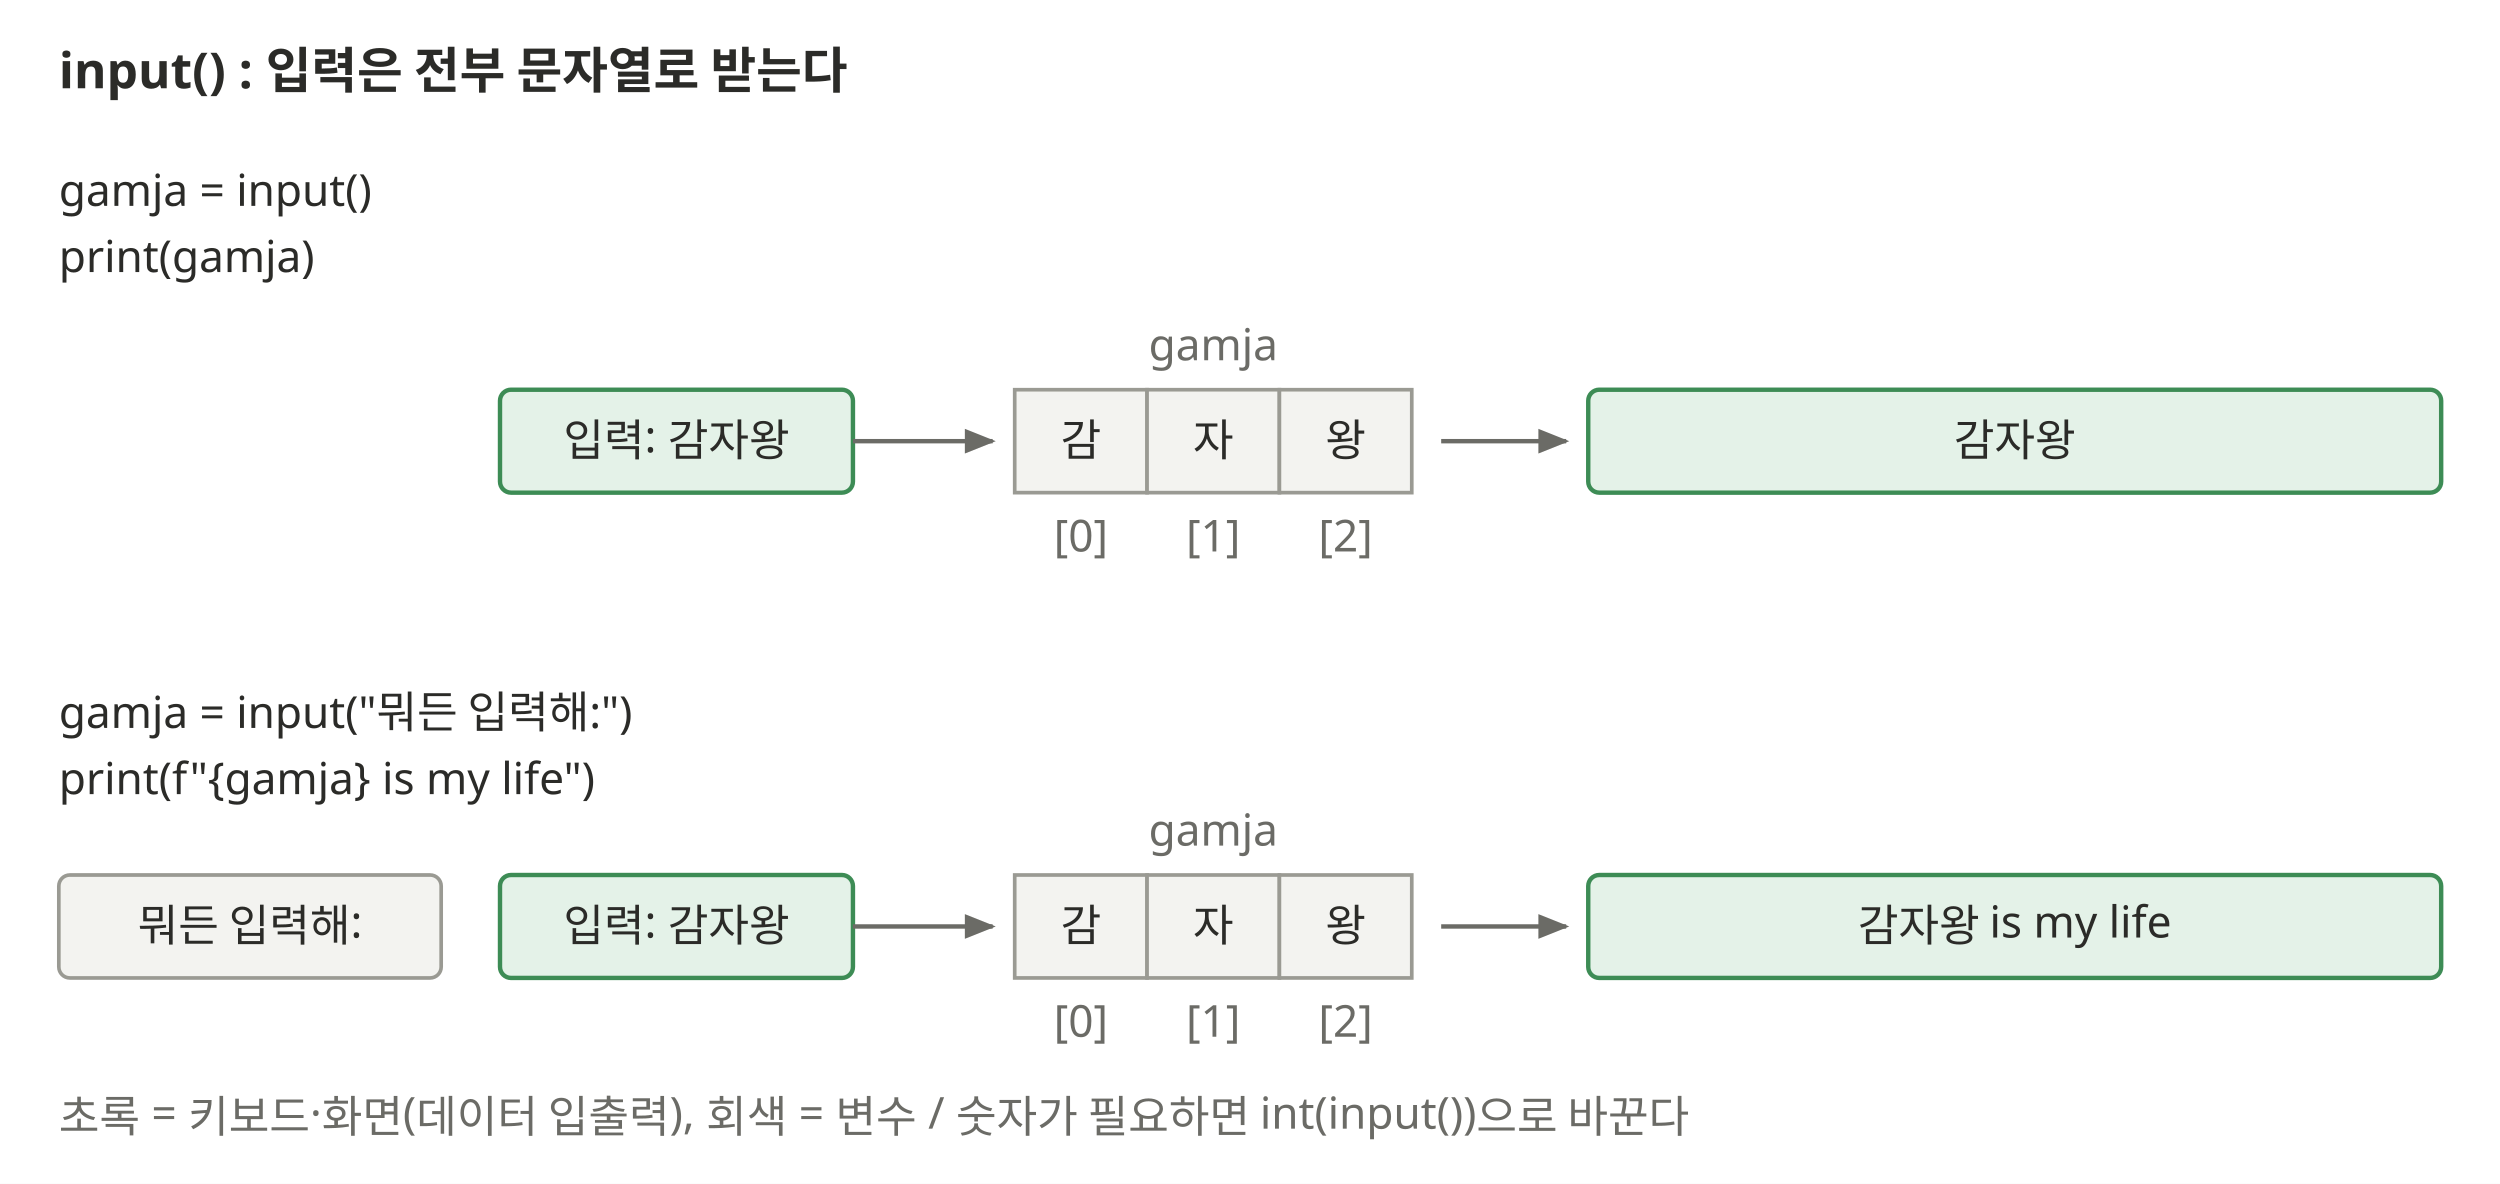
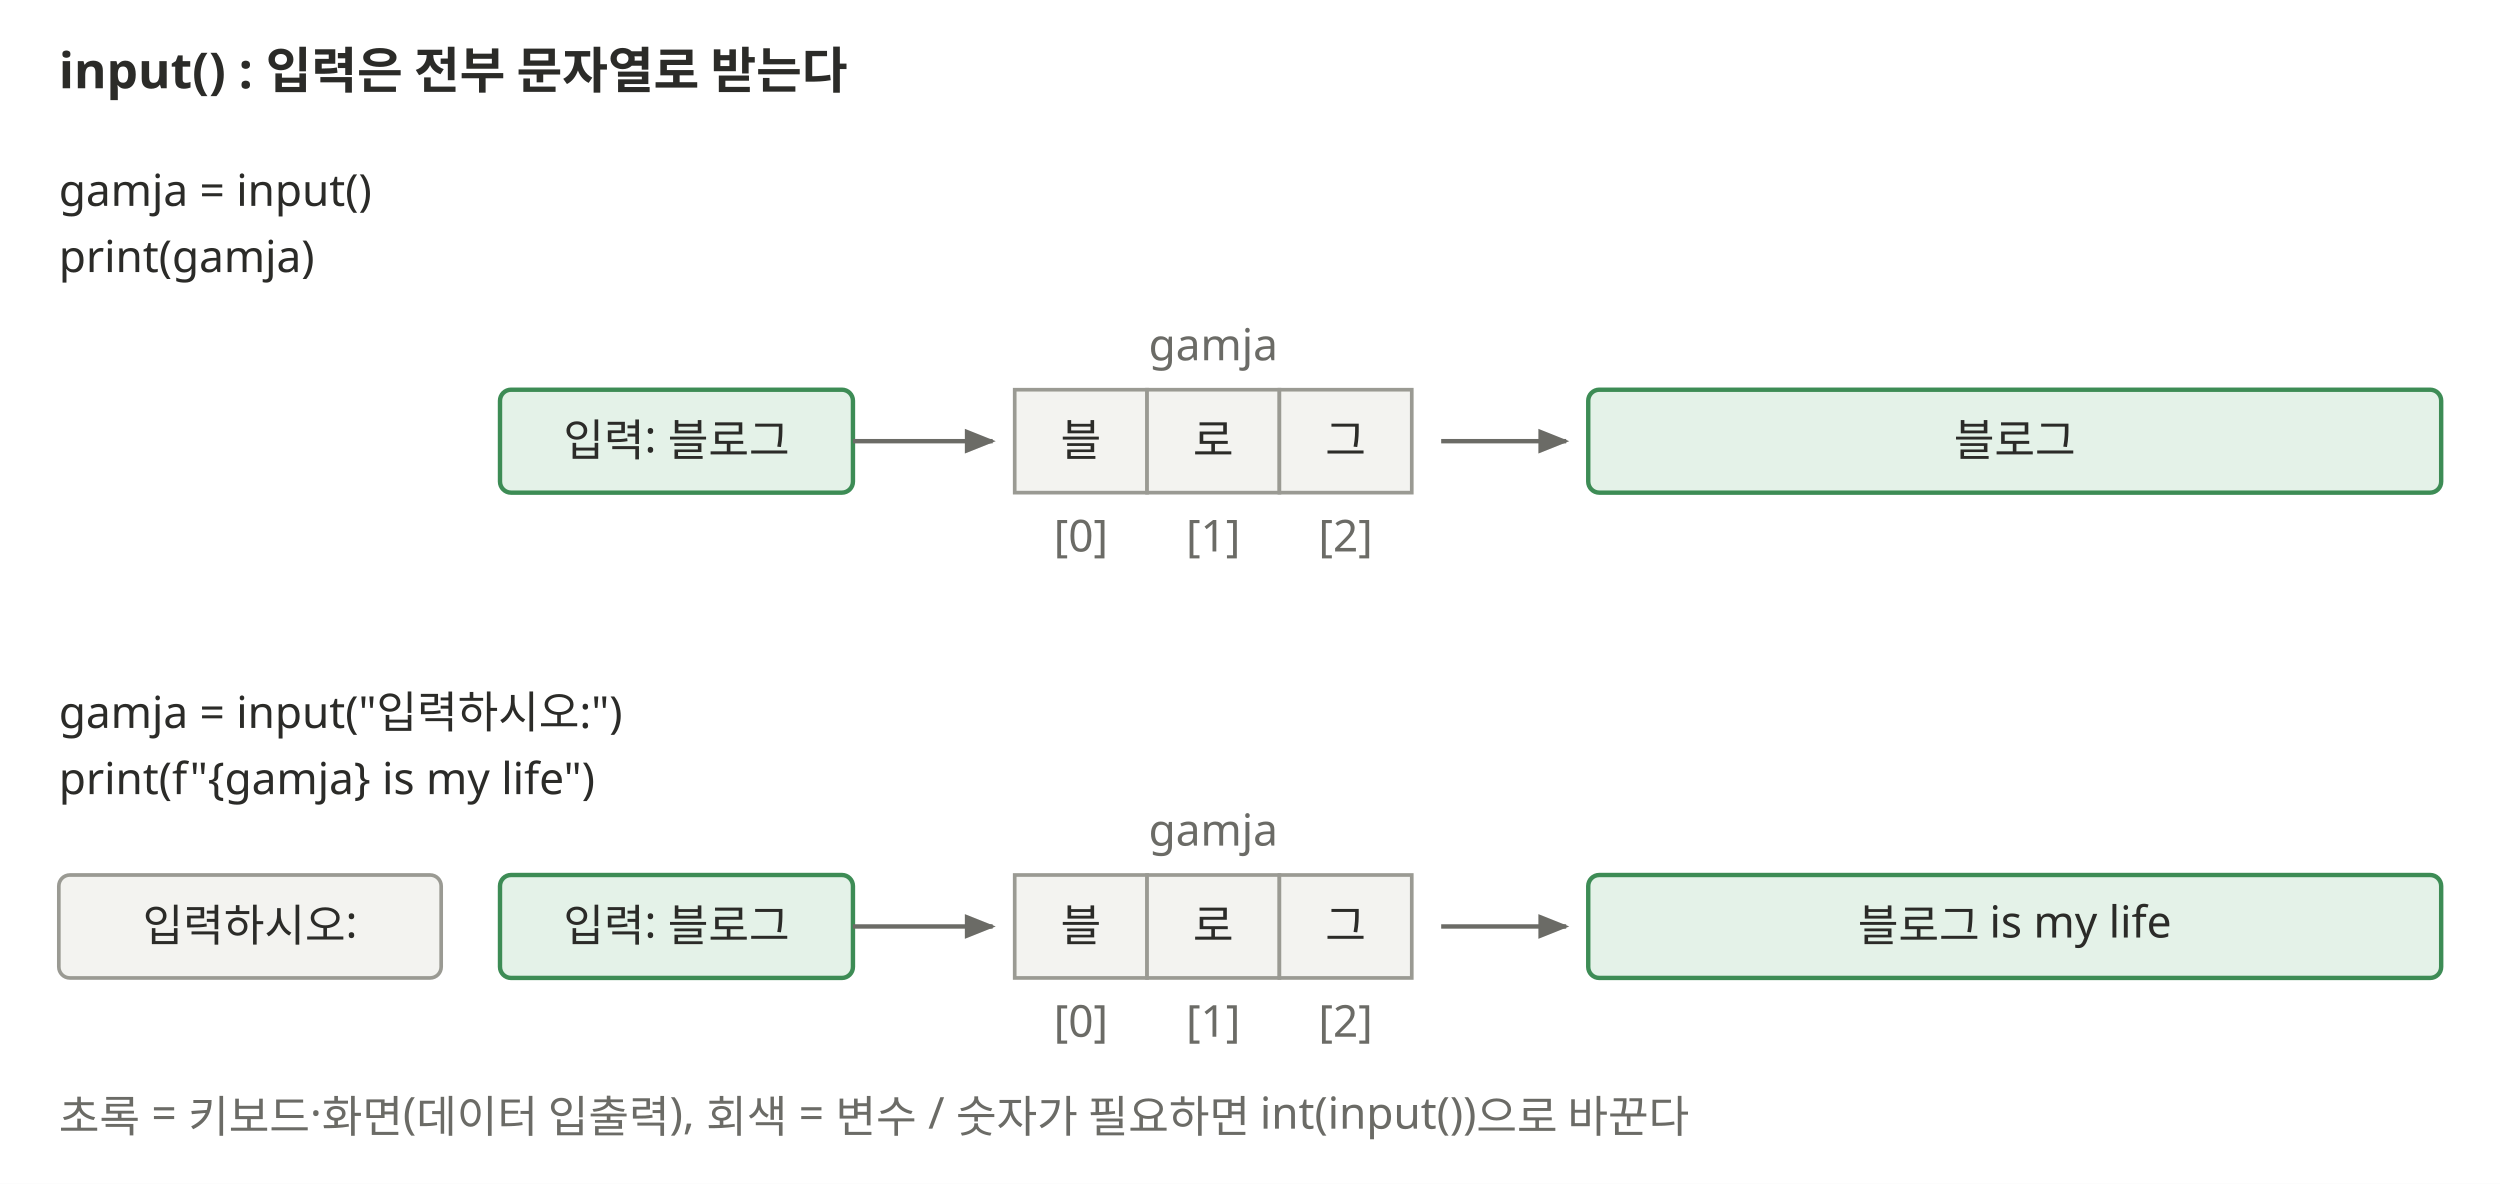
<svg xmlns="http://www.w3.org/2000/svg" viewBox="0 0 680 322" width="100%" role="img" aria-label="input 함수가 입력을 문자열로 받아 변수에 저장하고 출력하는 흐름">
  <style>
  text{font-family:'Pretendard','Apple SD Gothic Neo','Malgun Gothic',sans-serif;font-size:12px;fill:#2b2b28}
  .t{font-size:13.5px;font-weight:600}
  .bg{fill:#ffffff}
  .g{fill:#6b6b66}
  .box{fill:#f3f3f0;stroke:#9a9a93;stroke-width:1}
  .ok{fill:#e4f2e8;stroke:#3d8c55;stroke-width:1.2}
  .ln{stroke:#6b6b66;stroke-width:1.2;fill:none}
  .mk{fill:#6b6b66}
  @media (prefers-color-scheme: dark){
    text{fill:#e8e8e3}
    .bg{fill:#1c1c1a}
    .g{fill:#a3a39c}
    .box{fill:#2b2b29;stroke:#7d7d76}
    .ok{fill:#1e3a29;stroke:#6dbd86}
    .ln{stroke:#a3a39c}
    .mk{fill:#a3a39c}
  }
</style>
  <defs>
    <marker id="ah" viewBox="0 0 10 10" refX="9" refY="5" markerWidth="7" markerHeight="7" orient="auto">
      <path d="M0,1 L10,5 L0,9 z" class="mk" />
    </marker>
  </defs>
  <rect class="bg" width="680" height="322" />
  <text class="t" x="16" y="24">input() : 입력은 전부 문자열로 받는다</text>
  <text x="16" y="56">gamja = input()</text>
  <text x="16" y="74">print(gamja)</text>
  <rect class="ok" x="136" y="106" width="96" height="28" rx="3" />
-   <text x="184" y="124" text-anchor="middle">입력: 감자왕</text>
+   <text x="184" y="124" text-anchor="middle">입력: 블로그</text>
  <line class="ln" x1="232" y1="120" x2="270" y2="120" marker-end="url(#ah)" />
  <text class="g" x="330" y="98" text-anchor="middle">gamja</text>
  <rect class="box" x="276" y="106" width="36" height="28" />
  <rect class="box" x="312" y="106" width="36" height="28" />
  <rect class="box" x="348" y="106" width="36" height="28" />
-   <text x="294" y="124" text-anchor="middle">감</text>
-   <text x="330" y="124" text-anchor="middle">자</text>
-   <text x="366" y="124" text-anchor="middle">왕</text>
+   <text x="294" y="124" text-anchor="middle">블</text>
+   <text x="330" y="124" text-anchor="middle">로</text>
+   <text x="366" y="124" text-anchor="middle">그</text>
  <text class="g" x="294" y="150" text-anchor="middle">[0]</text>
  <text class="g" x="330" y="150" text-anchor="middle">[1]</text>
  <text class="g" x="366" y="150" text-anchor="middle">[2]</text>
  <line class="ln" x1="392" y1="120" x2="426" y2="120" marker-end="url(#ah)" />
  <rect class="ok" x="432" y="106" width="232" height="28" rx="3" />
-   <text x="548" y="124" text-anchor="middle">감자왕</text>
-   <text x="16" y="198">gamja = input("뭐든 입력해:")</text>
+   <text x="548" y="124" text-anchor="middle">블로그</text>
+   <text x="16" y="198">gamja = input("입력하시오:")</text>
  <text x="16" y="216">print(f"{gamja} is my life")</text>
  <rect class="box" x="16" y="238" width="104" height="28" rx="3" />
-   <text x="68" y="256" text-anchor="middle">뭐든 입력해:</text>
+   <text x="68" y="256" text-anchor="middle">입력하시오:</text>
  <rect class="ok" x="136" y="238" width="96" height="28" rx="3" />
-   <text x="184" y="256" text-anchor="middle">입력: 감자왕</text>
+   <text x="184" y="256" text-anchor="middle">입력: 블로그</text>
  <line class="ln" x1="232" y1="252" x2="270" y2="252" marker-end="url(#ah)" />
  <text class="g" x="330" y="230" text-anchor="middle">gamja</text>
  <rect class="box" x="276" y="238" width="36" height="28" />
  <rect class="box" x="312" y="238" width="36" height="28" />
  <rect class="box" x="348" y="238" width="36" height="28" />
-   <text x="294" y="256" text-anchor="middle">감</text>
-   <text x="330" y="256" text-anchor="middle">자</text>
-   <text x="366" y="256" text-anchor="middle">왕</text>
+   <text x="294" y="256" text-anchor="middle">블</text>
+   <text x="330" y="256" text-anchor="middle">로</text>
+   <text x="366" y="256" text-anchor="middle">그</text>
  <text class="g" x="294" y="282" text-anchor="middle">[0]</text>
  <text class="g" x="330" y="282" text-anchor="middle">[1]</text>
  <text class="g" x="366" y="282" text-anchor="middle">[2]</text>
  <line class="ln" x1="392" y1="252" x2="426" y2="252" marker-end="url(#ah)" />
  <rect class="ok" x="432" y="238" width="232" height="28" rx="3" />
-   <text x="548" y="256" text-anchor="middle">감자왕 is my life</text>
+   <text x="548" y="256" text-anchor="middle">블로그 is my life</text>
  <text class="g" x="16" y="308">초록 = 키보드·화면(데이터 입출력), 회색 = 변수 / 숫자가 필요하면 int(input())으로 바꾼다</text>
</svg>
